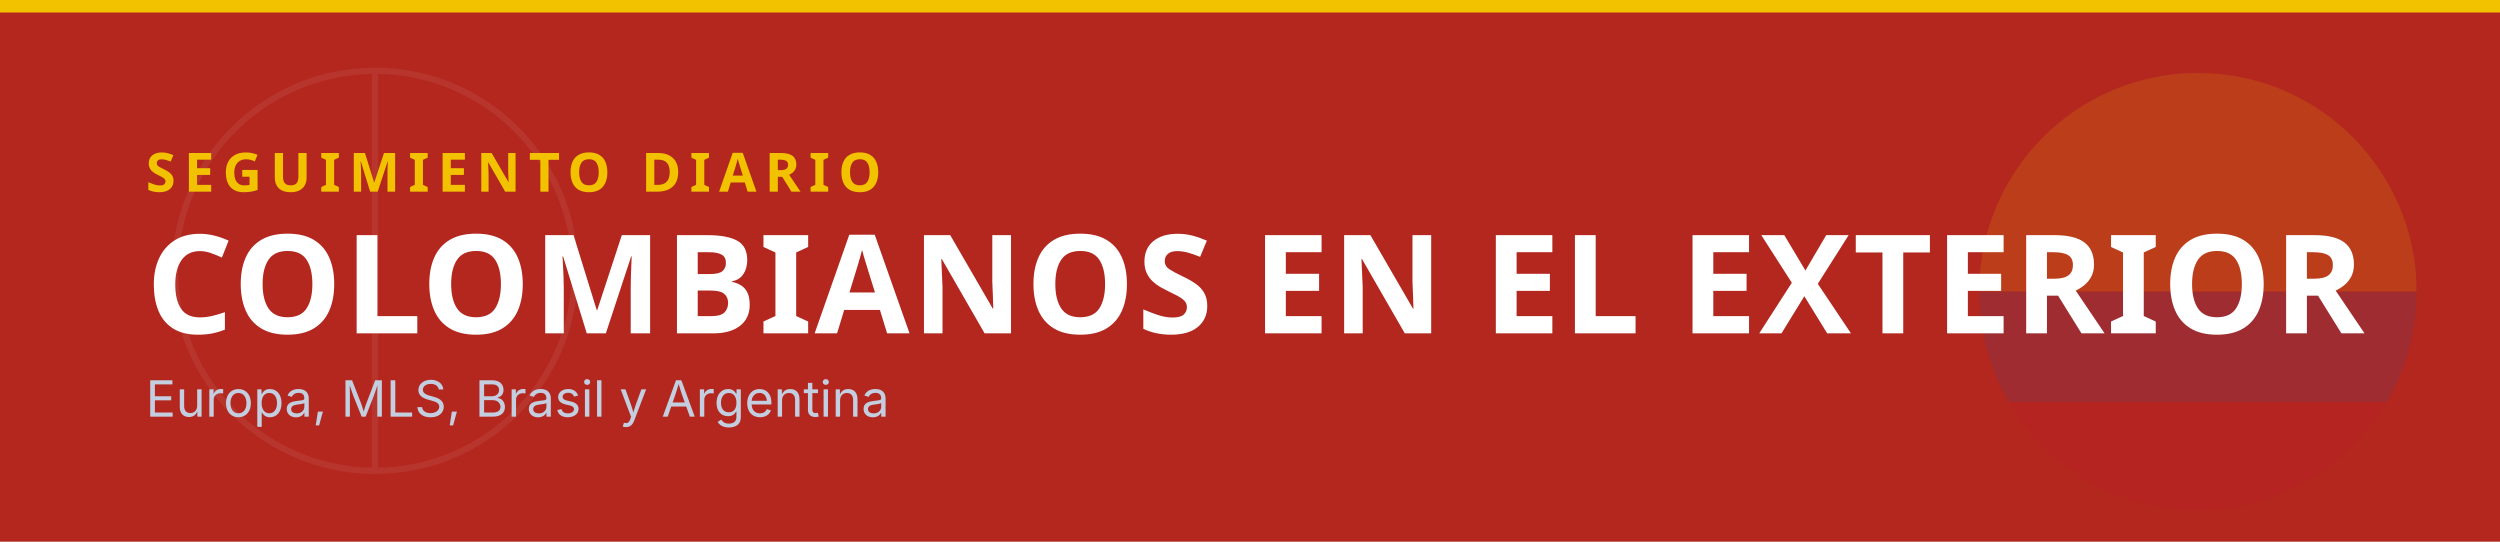
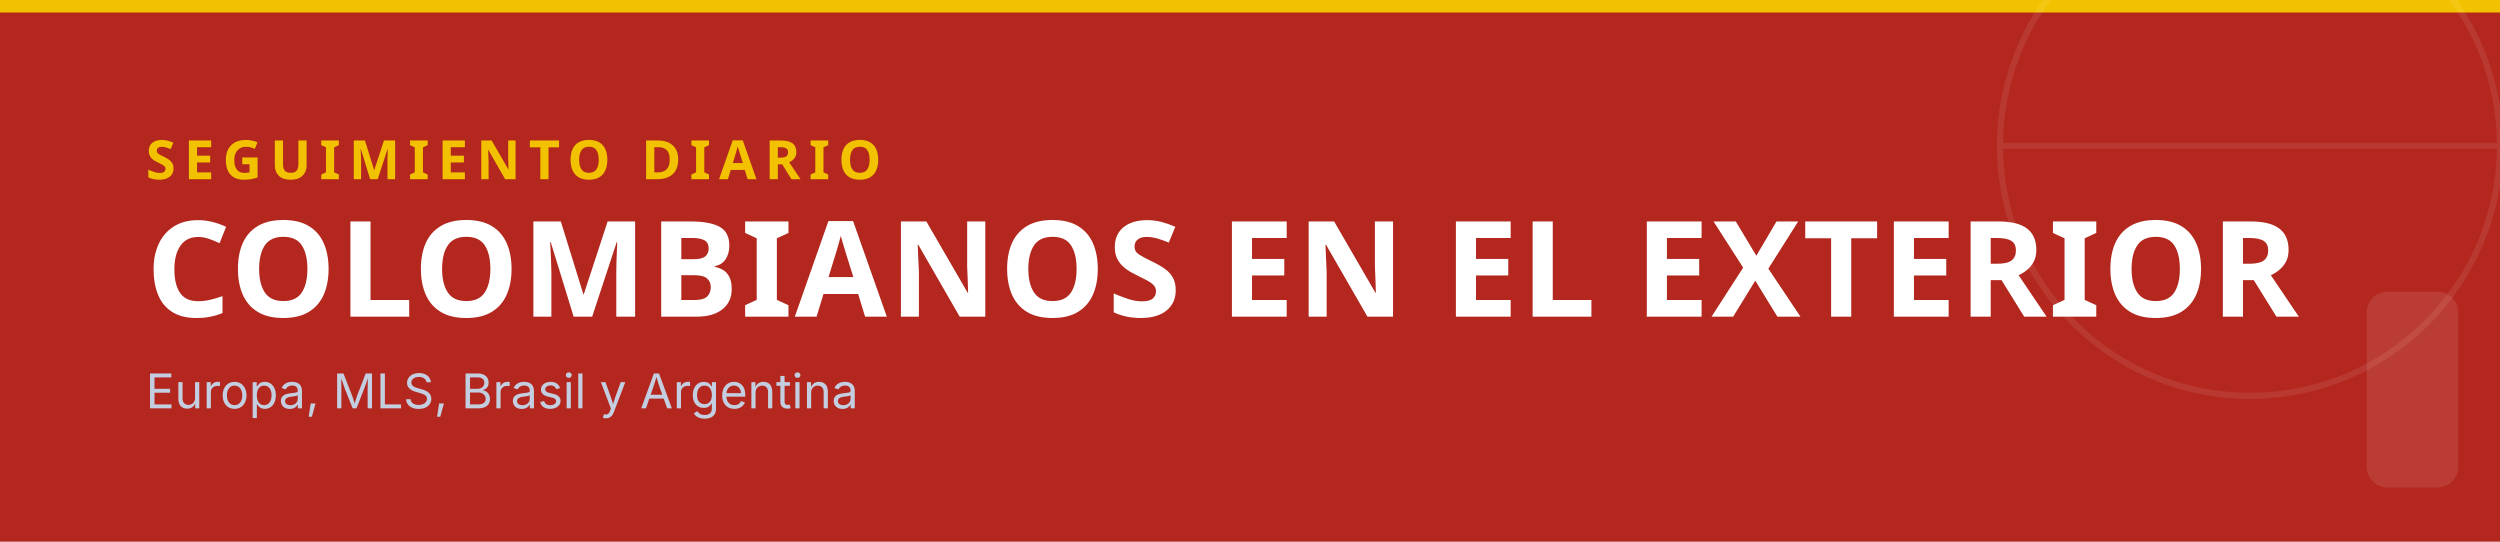
<svg xmlns="http://www.w3.org/2000/svg" viewBox="0 0 1200 260" width="1200" height="260">
  <rect width="1200" height="260" fill="#B3271E" />
  <rect width="1200" height="6" fill="#F2C200" />
-   <clipPath id="b">
-     <circle cx="1055" cy="140" r="105" />
-   </clipPath>
-   <g clip-path="url(#b)" opacity="0.14">
-     <rect x="950" y="35" width="210" height="105" fill="#F2C200" />
-     <rect x="950" y="140" width="210" height="53" fill="#1B4C9E" />
-     <rect x="950" y="193" width="210" height="53" fill="#C8102E" />
+   <g opacity="0.08">
+     <circle cx="1080" cy="70" r="120" fill="none" stroke="#FFFFFF" stroke-width="3" />
+     <line x1="960" y1="70" x2="1200" y2="70" stroke="#FFFFFF" stroke-width="3" />
  </g>
-   <g opacity="0.07">
-     <circle cx="180" cy="130" r="96" fill="none" stroke="#FFFFFF" stroke-width="3" />
-     <line x1="180" y1="34" x2="180" y2="226" stroke="#FFFFFF" stroke-width="3" />
-   </g>
-   <text x="70" y="92" font-family="Barlow Condensed, Oswald, sans-serif" font-size="26" font-weight="700" fill="#F2C200" letter-spacing="4">SEGUIMIENTO DIARIO</text>
-   <text x="70" y="160" font-family="Barlow Condensed, Oswald, sans-serif" font-size="66" font-weight="700" fill="#FFFFFF" letter-spacing="1">COLOMBIANOS EN EL EXTERIOR</text>
-   <text x="70" y="200" font-family="Inter, system-ui, sans-serif" font-size="24" fill="#C3CFE0">Europa, MLS, Brasil y Argentina</text>
+   <text x="70" y="86" font-family="Barlow Condensed, Oswald, sans-serif" font-size="26" font-weight="700" fill="#F2C200" letter-spacing="4">SEGUIMIENTO DIARIO</text>
+   <text x="70" y="152" font-family="Barlow Condensed, Oswald, sans-serif" font-size="64" font-weight="700" fill="#FFFFFF" letter-spacing="1">COLOMBIANOS EN EL EXTERIOR</text>
+   <text x="70" y="196" font-family="Inter, system-ui, sans-serif" font-size="23" fill="#C3CFE0">Europa, MLS, Brasil y Argentina</text>
+   <rect x="1136" y="140" width="44" height="94" rx="10" fill="#FFFFFF" opacity="0.1" />
</svg>
